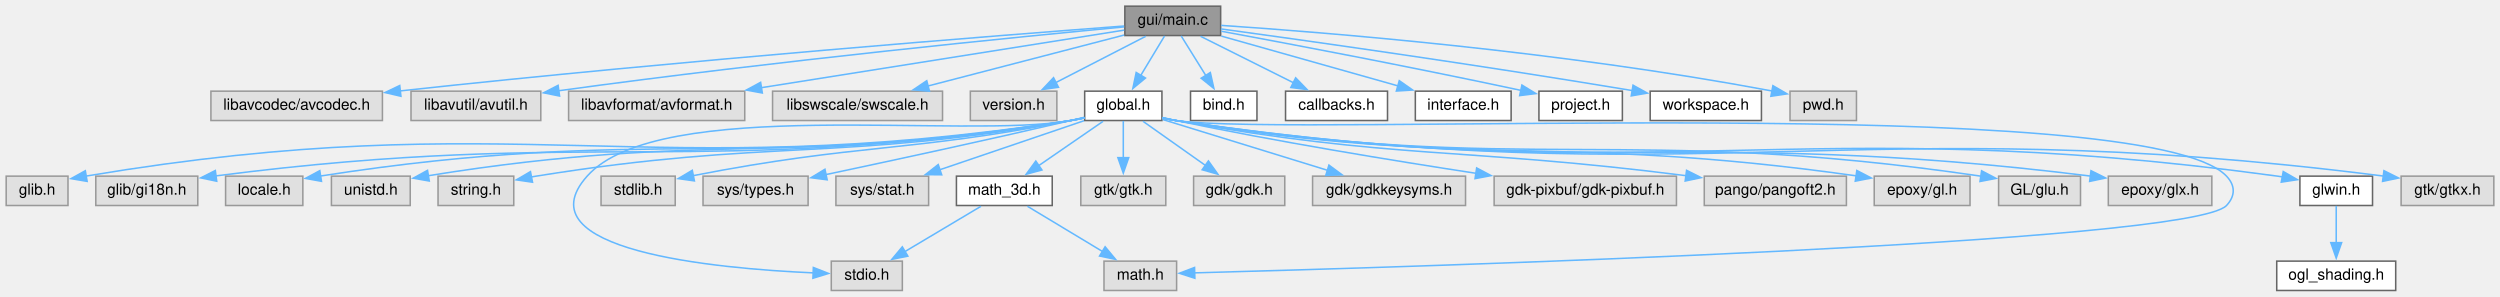
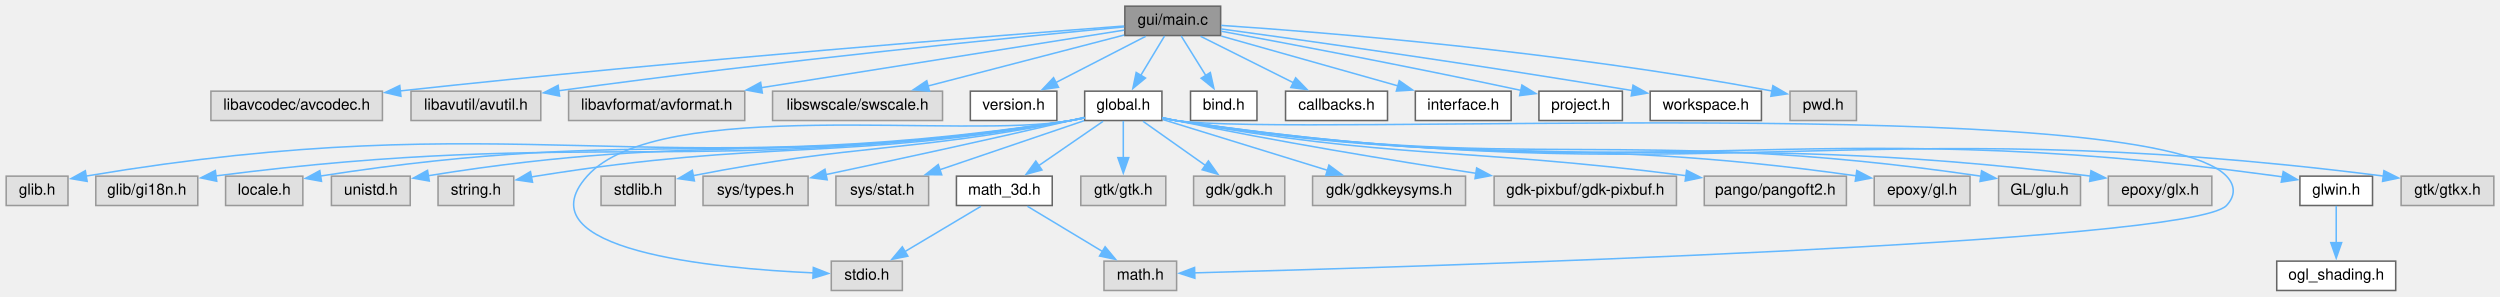
<svg xmlns="http://www.w3.org/2000/svg" xmlns:xlink="http://www.w3.org/1999/xlink" width="1618pt" height="192pt" viewBox="0.00 0.00 1618.00 192.00">
  <g id="graph0" class="graph" transform="scale(1 1) rotate(0) translate(4 188)">
    <g id="Node000001" class="node">
      <g id="a_Node000001">
        <a xlink:title="Initialization of the atomes program   Functions required to read data from the command line.">
          <polygon fill="#999999" stroke="#666666" points="786,-184 724,-184 724,-165 786,-165 786,-184" />
          <text text-anchor="middle" x="755" y="-172" font-family="Helvetica,sans-Serif" font-size="10.00">gui/main.c</text>
        </a>
      </g>
    </g>
    <g id="Node000002" class="node">
      <g id="a_Node000002">
        <a xlink:title=" ">
          <polygon fill="#e0e0e0" stroke="#999999" points="243.5,-129 132.5,-129 132.5,-110 243.5,-110 243.5,-129" />
          <text text-anchor="middle" x="188" y="-117" font-family="Helvetica,sans-Serif" font-size="10.00">libavcodec/avcodec.h</text>
        </a>
      </g>
    </g>
    <g id="edge1_Node000001_Node000002" class="edge">
      <g id="a_edge1_Node000001_Node000002">
        <a xlink:title=" ">
          <path fill="none" stroke="#63b8ff" d="M723.53,-171.17C645.96,-165.32 439.15,-149.15 254.91,-129.16" />
          <polygon fill="#63b8ff" stroke="#63b8ff" points="255.48,-125.7 245.16,-128.1 254.72,-132.66 255.48,-125.7" />
        </a>
      </g>
    </g>
    <g id="Node000003" class="node">
      <g id="a_Node000003">
        <a xlink:title=" ">
          <polygon fill="#e0e0e0" stroke="#999999" points="346,-129 262,-129 262,-110 346,-110 346,-129" />
          <text text-anchor="middle" x="304" y="-117" font-family="Helvetica,sans-Serif" font-size="10.00">libavutil/avutil.h</text>
        </a>
      </g>
    </g>
    <g id="edge2_Node000001_Node000003" class="edge">
      <g id="a_edge2_Node000001_Node000003">
        <a xlink:title=" ">
          <path fill="none" stroke="#63b8ff" d="M723.55,-170.59C657.68,-164.36 500.13,-148.82 357.4,-129.26" />
          <polygon fill="#63b8ff" stroke="#63b8ff" points="358.16,-125.84 347.77,-127.93 357.2,-132.77 358.16,-125.84" />
        </a>
      </g>
    </g>
    <g id="Node000004" class="node">
      <g id="a_Node000004">
        <a xlink:title=" ">
          <polygon fill="#e0e0e0" stroke="#999999" points="478,-129 364,-129 364,-110 478,-110 478,-129" />
          <text text-anchor="middle" x="421" y="-117" font-family="Helvetica,sans-Serif" font-size="10.00">libavformat/avformat.h</text>
        </a>
      </g>
    </g>
    <g id="edge3_Node000001_Node000004" class="edge">
      <g id="a_edge3_Node000001_Node000004">
        <a xlink:title=" ">
          <path fill="none" stroke="#63b8ff" d="M723.58,-168.51C670.09,-160.03 560.2,-142.59 488.61,-131.23" />
          <polygon fill="#63b8ff" stroke="#63b8ff" points="489.38,-127.81 478.96,-129.7 488.28,-134.72 489.38,-127.81" />
        </a>
      </g>
    </g>
    <g id="Node000005" class="node">
      <g id="a_Node000005">
        <a xlink:title=" ">
          <polygon fill="#e0e0e0" stroke="#999999" points="606,-129 496,-129 496,-110 606,-110 606,-129" />
          <text text-anchor="middle" x="551" y="-117" font-family="Helvetica,sans-Serif" font-size="10.00">libswscale/swscale.h</text>
        </a>
      </g>
    </g>
    <g id="edge4_Node000001_Node000005" class="edge">
      <g id="a_edge4_Node000001_Node000005">
        <a xlink:title=" ">
          <path fill="none" stroke="#63b8ff" d="M723.57,-165.33C689.6,-156.51 635.13,-142.36 596.48,-132.32" />
          <polygon fill="#63b8ff" stroke="#63b8ff" points="597.56,-128.98 587,-129.85 595.8,-135.76 597.56,-128.98" />
        </a>
      </g>
    </g>
    <g id="Node000006" class="node">
      <g id="a_Node000006">
-         <a xlink:title=" ">
-           <polygon fill="#e0e0e0" stroke="#999999" points="680,-129 624,-129 624,-110 680,-110 680,-129" />
+         <a xlink:href="../../df/dfc/version_8h.html" target="_top" xlink:title=" ">
+           <polygon fill="white" stroke="#666666" points="680,-129 624,-129 624,-110 680,-110 680,-129" />
          <text text-anchor="middle" x="652" y="-117" font-family="Helvetica,sans-Serif" font-size="10.00">version.h</text>
        </a>
      </g>
    </g>
    <g id="edge5_Node000001_Node000006" class="edge">
      <g id="a_edge5_Node000001_Node000006">
        <a xlink:title=" ">
          <path fill="none" stroke="#63b8ff" d="M737.53,-164.51C721.6,-156.31 697.81,-144.07 679.36,-134.58" />
          <polygon fill="#63b8ff" stroke="#63b8ff" points="681.05,-131.51 670.56,-130.05 677.85,-137.74 681.05,-131.51" />
        </a>
      </g>
    </g>
    <g id="Node000007" class="node">
      <g id="a_Node000007">
        <a xlink:href="../../d2/d49/global_8h.html" target="_top" xlink:title="Global variable declarations   Global convenience function declarations   Global data structure defin...">
          <polygon fill="white" stroke="#666666" points="748,-129 698,-129 698,-110 748,-110 748,-129" />
          <text text-anchor="middle" x="723" y="-117" font-family="Helvetica,sans-Serif" font-size="10.00">global.h</text>
        </a>
      </g>
    </g>
    <g id="edge6_Node000001_Node000007" class="edge">
      <g id="a_edge6_Node000001_Node000007">
        <a xlink:title=" ">
          <path fill="none" stroke="#63b8ff" d="M749.72,-164.75C745.53,-157.81 739.52,-147.86 734.27,-139.16" />
          <polygon fill="#63b8ff" stroke="#63b8ff" points="737.35,-137.49 729.18,-130.74 731.35,-141.11 737.35,-137.49" />
        </a>
      </g>
    </g>
    <g id="Node000030" class="node">
      <g id="a_Node000030">
        <a xlink:href="../../da/dc2/bind_8h.html" target="_top" xlink:title="Binding to the Fortran90 subroutines.">
          <polygon fill="white" stroke="#666666" points="809.5,-129 766.5,-129 766.5,-110 809.5,-110 809.5,-129" />
          <text text-anchor="middle" x="788" y="-117" font-family="Helvetica,sans-Serif" font-size="10.00">bind.h</text>
        </a>
      </g>
    </g>
    <g id="edge31_Node000001_Node000030" class="edge">
      <g id="a_edge31_Node000001_Node000030">
        <a xlink:title=" ">
          <path fill="none" stroke="#63b8ff" d="M760.45,-164.75C764.77,-157.81 770.96,-147.86 776.38,-139.16" />
          <polygon fill="#63b8ff" stroke="#63b8ff" points="779.32,-141.07 781.63,-130.73 773.38,-137.37 779.32,-141.07" />
        </a>
      </g>
    </g>
    <g id="Node000031" class="node">
      <g id="a_Node000031">
        <a xlink:href="../../dd/d49/callbacks_8h.html" target="_top" xlink:title="Callback declarations for main window.">
          <polygon fill="white" stroke="#666666" points="894,-129 828,-129 828,-110 894,-110 894,-129" />
          <text text-anchor="middle" x="861" y="-117" font-family="Helvetica,sans-Serif" font-size="10.00">callbacks.h</text>
        </a>
      </g>
    </g>
    <g id="edge32_Node000001_Node000031" class="edge">
      <g id="a_edge32_Node000001_Node000031">
        <a xlink:title=" ">
          <path fill="none" stroke="#63b8ff" d="M772.98,-164.51C789.45,-156.27 814.09,-143.96 833.11,-134.45" />
          <polygon fill="#63b8ff" stroke="#63b8ff" points="834.55,-137.64 841.93,-130.03 831.42,-131.38 834.55,-137.64" />
        </a>
      </g>
    </g>
    <g id="Node000032" class="node">
      <g id="a_Node000032">
        <a xlink:href="../../d4/da9/interface_8h.html" target="_top" xlink:title="Messaging function declarations.">
          <polygon fill="white" stroke="#666666" points="974,-129 912,-129 912,-110 974,-110 974,-129" />
          <text text-anchor="middle" x="943" y="-117" font-family="Helvetica,sans-Serif" font-size="10.00">interface.h</text>
        </a>
      </g>
    </g>
    <g id="edge33_Node000001_Node000032" class="edge">
      <g id="a_edge33_Node000001_Node000032">
        <a xlink:title=" ">
          <path fill="none" stroke="#63b8ff" d="M786.47,-164.63C817.88,-155.77 866.33,-142.11 901.01,-132.34" />
          <polygon fill="#63b8ff" stroke="#63b8ff" points="901.61,-135.8 910.29,-129.72 899.71,-129.07 901.61,-135.8" />
        </a>
      </g>
    </g>
    <g id="Node000033" class="node">
      <g id="a_Node000033">
        <a xlink:href="../../dc/d8d/project_8h.html" target="_top" xlink:title="Function declarations for reading atomes project file   Function declarations for saving atomes proje...">
          <polygon fill="white" stroke="#666666" points="1046,-129 992,-129 992,-110 1046,-110 1046,-129" />
          <text text-anchor="middle" x="1019" y="-117" font-family="Helvetica,sans-Serif" font-size="10.00">project.h</text>
        </a>
      </g>
    </g>
    <g id="edge34_Node000001_Node000033" class="edge">
      <g id="a_edge34_Node000001_Node000033">
        <a xlink:title=" ">
          <path fill="none" stroke="#63b8ff" d="M786.43,-167.77C828.41,-160.03 905.37,-145.53 980.45,-129.49" />
          <polygon fill="#63b8ff" stroke="#63b8ff" points="980.99,-132.95 990.03,-127.43 979.52,-126.11 980.99,-132.95" />
        </a>
      </g>
    </g>
    <g id="Node000034" class="node">
      <g id="a_Node000034">
        <a xlink:href="../../d4/de6/workspace_8h.html" target="_top" xlink:title="Function declarations for workspace managment.">
          <polygon fill="white" stroke="#666666" points="1136,-129 1064,-129 1064,-110 1136,-110 1136,-129" />
          <text text-anchor="middle" x="1100" y="-117" font-family="Helvetica,sans-Serif" font-size="10.00">workspace.h</text>
        </a>
      </g>
    </g>
    <g id="edge35_Node000001_Node000034" class="edge">
      <g id="a_edge35_Node000001_Node000034">
        <a xlink:title=" ">
          <path fill="none" stroke="#63b8ff" d="M786.16,-169.29C838.82,-162.09 949.02,-146.63 1052.4,-129.38" />
          <polygon fill="#63b8ff" stroke="#63b8ff" points="1052.9,-132.85 1062.18,-127.74 1051.74,-125.94 1052.9,-132.85" />
        </a>
      </g>
    </g>
    <g id="Node000035" class="node">
      <g id="a_Node000035">
        <a xlink:title=" ">
          <polygon fill="#e0e0e0" stroke="#999999" points="1197.5,-129 1154.5,-129 1154.5,-110 1197.5,-110 1197.5,-129" />
          <text text-anchor="middle" x="1176" y="-117" font-family="Helvetica,sans-Serif" font-size="10.00">pwd.h</text>
        </a>
      </g>
    </g>
    <g id="edge36_Node000001_Node000035" class="edge">
      <g id="a_edge36_Node000001_Node000035">
        <a xlink:title=" ">
          <path fill="none" stroke="#63b8ff" d="M786.34,-171.57C851.13,-167.23 1004.63,-155.13 1142.89,-129.1" />
          <polygon fill="#63b8ff" stroke="#63b8ff" points="1143.43,-132.56 1152.6,-127.24 1142.12,-125.69 1143.43,-132.56" />
        </a>
      </g>
    </g>
    <g id="Node000008" class="node">
      <g id="a_Node000008">
        <a xlink:title=" ">
          <polygon fill="#e0e0e0" stroke="#999999" points="40,-74 0,-74 0,-55 40,-55 40,-74" />
          <text text-anchor="middle" x="20" y="-62" font-family="Helvetica,sans-Serif" font-size="10.00">glib.h</text>
        </a>
      </g>
    </g>
    <g id="edge7_Node000007_Node000008" class="edge">
      <g id="a_edge7_Node000007_Node000008">
        <a xlink:title=" ">
          <path fill="none" stroke="#63b8ff" d="M697.86,-111.65C694.89,-111.01 691.89,-110.44 689,-110 411.04,-67.82 331.84,-120.95 51.79,-74.06" />
          <polygon fill="#63b8ff" stroke="#63b8ff" points="52.4,-70.61 41.95,-72.38 51.22,-77.51 52.4,-70.61" />
        </a>
      </g>
    </g>
    <g id="Node000009" class="node">
      <g id="a_Node000009">
        <a xlink:title=" ">
          <polygon fill="#e0e0e0" stroke="#999999" points="124,-74 58,-74 58,-55 124,-55 124,-74" />
          <text text-anchor="middle" x="91" y="-62" font-family="Helvetica,sans-Serif" font-size="10.00">glib/gi18n.h</text>
        </a>
      </g>
    </g>
    <g id="edge8_Node000007_Node000009" class="edge">
      <g id="a_edge8_Node000007_Node000009">
        <a xlink:title=" ">
          <path fill="none" stroke="#63b8ff" d="M697.85,-111.68C694.88,-111.03 691.89,-110.45 689,-110 448.04,-72.39 380.5,-105.6 135.81,-74.18" />
          <polygon fill="#63b8ff" stroke="#63b8ff" points="136.27,-70.71 125.9,-72.88 135.36,-77.65 136.27,-70.71" />
        </a>
      </g>
    </g>
    <g id="Node000010" class="node">
      <g id="a_Node000010">
        <a xlink:title=" ">
          <polygon fill="#e0e0e0" stroke="#999999" points="192,-74 142,-74 142,-55 192,-55 192,-74" />
          <text text-anchor="middle" x="167" y="-62" font-family="Helvetica,sans-Serif" font-size="10.00">locale.h</text>
        </a>
      </g>
    </g>
    <g id="edge9_Node000007_Node000010" class="edge">
      <g id="a_edge9_Node000007_Node000010">
        <a xlink:title=" ">
          <path fill="none" stroke="#63b8ff" d="M697.85,-111.7C694.88,-111.05 691.88,-110.46 689,-110 477.95,-76.09 417.77,-107.39 203.47,-74.09" />
          <polygon fill="#63b8ff" stroke="#63b8ff" points="204.07,-70.65 193.65,-72.54 202.97,-77.56 204.07,-70.65" />
        </a>
      </g>
    </g>
    <g id="Node000011" class="node">
      <g id="a_Node000011">
        <a xlink:title=" ">
          <polygon fill="#e0e0e0" stroke="#999999" points="261.5,-74 210.5,-74 210.5,-55 261.5,-55 261.5,-74" />
          <text text-anchor="middle" x="236" y="-62" font-family="Helvetica,sans-Serif" font-size="10.00">unistd.h</text>
        </a>
      </g>
    </g>
    <g id="edge10_Node000007_Node000011" class="edge">
      <g id="a_edge10_Node000007_Node000011">
        <a xlink:title=" ">
          <path fill="none" stroke="#63b8ff" d="M697.84,-111.74C694.88,-111.08 691.88,-110.48 689,-110 508.24,-79.84 456.37,-103.79 273.02,-74.26" />
          <polygon fill="#63b8ff" stroke="#63b8ff" points="273.83,-70.84 263.39,-72.67 272.69,-77.75 273.83,-70.84" />
        </a>
      </g>
    </g>
    <g id="Node000012" class="node">
      <g id="a_Node000012">
        <a xlink:title=" ">
          <polygon fill="#e0e0e0" stroke="#999999" points="328.5,-74 279.5,-74 279.5,-55 328.5,-55 328.5,-74" />
          <text text-anchor="middle" x="304" y="-62" font-family="Helvetica,sans-Serif" font-size="10.00">string.h</text>
        </a>
      </g>
    </g>
    <g id="edge11_Node000007_Node000012" class="edge">
      <g id="a_edge11_Node000007_Node000012">
        <a xlink:title=" ">
          <path fill="none" stroke="#63b8ff" d="M697.83,-111.79C694.87,-111.12 691.88,-110.51 689,-110 536.74,-83.18 495.65,-98.5 343,-74 341.98,-73.84 340.95,-73.66 339.91,-73.48" />
          <polygon fill="#63b8ff" stroke="#63b8ff" points="340.65,-70.06 330.17,-71.6 339.32,-76.93 340.65,-70.06" />
        </a>
      </g>
    </g>
    <g id="Node000013" class="node">
      <g id="a_Node000013">
        <a xlink:title=" ">
          <polygon fill="#e0e0e0" stroke="#999999" points="580,-19 534,-19 534,0 580,0 580,-19" />
          <text text-anchor="middle" x="557" y="-7" font-family="Helvetica,sans-Serif" font-size="10.00">stdio.h</text>
        </a>
      </g>
    </g>
    <g id="edge12_Node000007_Node000013" class="edge">
      <g id="a_edge12_Node000007_Node000013">
        <a xlink:title=" ">
          <path fill="none" stroke="#63b8ff" d="M697.83,-111.82C694.86,-111.15 691.87,-110.52 689,-110 620.11,-97.48 422.59,-126.26 376,-74 333.11,-25.9 458.51,-14.23 522.26,-11.4" />
          <polygon fill="#63b8ff" stroke="#63b8ff" points="522.39,-14.9 532.25,-11.02 522.12,-7.91 522.39,-14.9" />
        </a>
      </g>
    </g>
    <g id="Node000014" class="node">
      <g id="a_Node000014">
        <a xlink:title=" ">
          <polygon fill="#e0e0e0" stroke="#999999" points="433,-74 385,-74 385,-55 433,-55 433,-74" />
          <text text-anchor="middle" x="409" y="-62" font-family="Helvetica,sans-Serif" font-size="10.00">stdlib.h</text>
        </a>
      </g>
    </g>
    <g id="edge13_Node000007_Node000014" class="edge">
      <g id="a_edge13_Node000007_Node000014">
        <a xlink:title=" ">
          <path fill="none" stroke="#63b8ff" d="M697.81,-111.9C694.85,-111.22 691.87,-110.57 689,-110 583.67,-89.21 552.74,-95.42 444.52,-74.31" />
          <polygon fill="#63b8ff" stroke="#63b8ff" points="445.42,-70.92 434.93,-72.4 444.05,-77.79 445.42,-70.92" />
        </a>
      </g>
    </g>
    <g id="Node000015" class="node">
      <g id="a_Node000015">
        <a xlink:title=" ">
          <polygon fill="#e0e0e0" stroke="#999999" points="519,-74 451,-74 451,-55 519,-55 519,-74" />
          <text text-anchor="middle" x="485" y="-62" font-family="Helvetica,sans-Serif" font-size="10.00">sys/types.h</text>
        </a>
      </g>
    </g>
    <g id="edge14_Node000007_Node000015" class="edge">
      <g id="a_edge14_Node000007_Node000015">
        <a xlink:title=" ">
          <path fill="none" stroke="#63b8ff" d="M697.77,-112.1C694.82,-111.38 691.84,-110.67 689,-110 634.64,-97.28 571.85,-83.76 530.45,-75" />
          <polygon fill="#63b8ff" stroke="#63b8ff" points="531.35,-71.62 520.84,-72.98 529.9,-78.47 531.35,-71.62" />
        </a>
      </g>
    </g>
    <g id="Node000016" class="node">
      <g id="a_Node000016">
        <a xlink:title=" ">
          <polygon fill="#e0e0e0" stroke="#999999" points="597,-74 537,-74 537,-55 597,-55 597,-74" />
          <text text-anchor="middle" x="567" y="-62" font-family="Helvetica,sans-Serif" font-size="10.00">sys/stat.h</text>
        </a>
      </g>
    </g>
    <g id="edge15_Node000007_Node000016" class="edge">
      <g id="a_edge15_Node000007_Node000016">
        <a xlink:title=" ">
          <path fill="none" stroke="#63b8ff" d="M697.59,-109.87C672.28,-101.27 633.16,-87.98 604.33,-78.18" />
          <polygon fill="#63b8ff" stroke="#63b8ff" points="605.47,-74.87 594.88,-74.97 603.22,-81.5 605.47,-74.87" />
        </a>
      </g>
    </g>
    <g id="Node000017" class="node">
      <g id="a_Node000017">
        <a xlink:title=" ">
          <polygon fill="#e0e0e0" stroke="#999999" points="757.5,-19 710.5,-19 710.5,0 757.5,0 757.5,-19" />
          <text text-anchor="middle" x="734" y="-7" font-family="Helvetica,sans-Serif" font-size="10.00">math.h</text>
        </a>
      </g>
    </g>
    <g id="edge16_Node000007_Node000017" class="edge">
      <g id="a_edge16_Node000007_Node000017">
        <a xlink:title=" ">
          <path fill="none" stroke="#63b8ff" d="M748.14,-111.64C751.11,-111 754.11,-110.43 757,-110 831.82,-98.77 1384.93,-128.9 1437,-74 1442.81,-67.87 1442.78,-61.16 1437,-55 1413.9,-30.39 907.62,-15.13 768.88,-11.4" />
          <polygon fill="#63b8ff" stroke="#63b8ff" points="769.31,-7.91 759.22,-11.14 769.12,-14.9 769.31,-7.91" />
        </a>
      </g>
    </g>
    <g id="Node000018" class="node">
      <g id="a_Node000018">
        <a xlink:title=" ">
          <polygon fill="#e0e0e0" stroke="#999999" points="750.5,-74 695.5,-74 695.5,-55 750.5,-55 750.5,-74" />
          <text text-anchor="middle" x="723" y="-62" font-family="Helvetica,sans-Serif" font-size="10.00">gtk/gtk.h</text>
        </a>
      </g>
    </g>
    <g id="edge17_Node000007_Node000018" class="edge">
      <g id="a_edge17_Node000007_Node000018">
        <a xlink:title=" ">
          <path fill="none" stroke="#63b8ff" d="M723,-109.75C723,-103.27 723,-94.16 723,-85.9" />
          <polygon fill="#63b8ff" stroke="#63b8ff" points="726.5,-85.96 723,-75.96 719.5,-85.96 726.5,-85.96" />
        </a>
      </g>
    </g>
    <g id="Node000019" class="node">
      <g id="a_Node000019">
        <a xlink:title=" ">
          <polygon fill="#e0e0e0" stroke="#999999" points="827.5,-74 768.5,-74 768.5,-55 827.5,-55 827.5,-74" />
          <text text-anchor="middle" x="798" y="-62" font-family="Helvetica,sans-Serif" font-size="10.00">gdk/gdk.h</text>
        </a>
      </g>
    </g>
    <g id="edge18_Node000007_Node000019" class="edge">
      <g id="a_edge18_Node000007_Node000019">
        <a xlink:title=" ">
          <path fill="none" stroke="#63b8ff" d="M735.72,-109.51C746.78,-101.7 763.04,-90.21 776.17,-80.93" />
          <polygon fill="#63b8ff" stroke="#63b8ff" points="778.08,-83.86 784.23,-75.23 774.04,-78.14 778.08,-83.86" />
        </a>
      </g>
    </g>
    <g id="Node000020" class="node">
      <g id="a_Node000020">
        <a xlink:title=" ">
          <polygon fill="#e0e0e0" stroke="#999999" points="944.5,-74 845.5,-74 845.5,-55 944.5,-55 944.5,-74" />
          <text text-anchor="middle" x="895" y="-62" font-family="Helvetica,sans-Serif" font-size="10.00">gdk/gdkkeysyms.h</text>
        </a>
      </g>
    </g>
    <g id="edge19_Node000007_Node000020" class="edge">
      <g id="a_edge19_Node000007_Node000020">
        <a xlink:title=" ">
          <path fill="none" stroke="#63b8ff" d="M748.38,-110.68C776.59,-101.99 822.5,-87.84 855.44,-77.69" />
          <polygon fill="#63b8ff" stroke="#63b8ff" points="856.09,-81.15 864.62,-74.86 854.03,-74.46 856.09,-81.15" />
        </a>
      </g>
    </g>
    <g id="Node000021" class="node">
      <g id="a_Node000021">
        <a xlink:title=" ">
          <polygon fill="#e0e0e0" stroke="#999999" points="1081,-74 963,-74 963,-55 1081,-55 1081,-74" />
          <text text-anchor="middle" x="1022" y="-62" font-family="Helvetica,sans-Serif" font-size="10.00">gdk-pixbuf/gdk-pixbuf.h</text>
        </a>
      </g>
    </g>
    <g id="edge20_Node000007_Node000021" class="edge">
      <g id="a_edge20_Node000007_Node000021">
        <a xlink:title=" ">
          <path fill="none" stroke="#63b8ff" d="M748.2,-111.97C751.16,-111.27 754.14,-110.6 757,-110 822.55,-96.32 897.91,-83.99 951.46,-75.8" />
          <polygon fill="#63b8ff" stroke="#63b8ff" points="951.69,-79.31 961.05,-74.34 950.64,-72.39 951.69,-79.31" />
        </a>
      </g>
    </g>
    <g id="Node000022" class="node">
      <g id="a_Node000022">
        <a xlink:title=" ">
          <polygon fill="#e0e0e0" stroke="#999999" points="1191,-74 1099,-74 1099,-55 1191,-55 1191,-74" />
          <text text-anchor="middle" x="1145" y="-62" font-family="Helvetica,sans-Serif" font-size="10.00">pango/pangoft2.h</text>
        </a>
      </g>
    </g>
    <g id="edge21_Node000007_Node000022" class="edge">
      <g id="a_edge21_Node000007_Node000022">
        <a xlink:title=" ">
          <path fill="none" stroke="#63b8ff" d="M748.17,-111.8C751.13,-111.13 754.12,-110.51 757,-110 899.98,-84.52 940.44,-92.93 1087.28,-74.29" />
          <polygon fill="#63b8ff" stroke="#63b8ff" points="1087.54,-77.78 1097.01,-73.03 1086.64,-70.84 1087.54,-77.78" />
        </a>
      </g>
    </g>
    <g id="Node000023" class="node">
      <g id="a_Node000023">
        <a xlink:title=" ">
          <polygon fill="#e0e0e0" stroke="#999999" points="1271,-74 1209,-74 1209,-55 1271,-55 1271,-74" />
          <text text-anchor="middle" x="1240" y="-62" font-family="Helvetica,sans-Serif" font-size="10.00">epoxy/gl.h</text>
        </a>
      </g>
    </g>
    <g id="edge22_Node000007_Node000023" class="edge">
      <g id="a_edge22_Node000007_Node000023">
        <a xlink:title=" ">
          <path fill="none" stroke="#63b8ff" d="M748.15,-111.72C751.12,-111.07 754.12,-110.47 757,-110 948.3,-78.53 1002.54,-101.69 1197.42,-74.18" />
          <polygon fill="#63b8ff" stroke="#63b8ff" points="1197.73,-77.67 1207.13,-72.78 1196.73,-70.74 1197.73,-77.67" />
        </a>
      </g>
    </g>
    <g id="Node000024" class="node">
      <g id="a_Node000024">
        <a xlink:title=" ">
          <polygon fill="#e0e0e0" stroke="#999999" points="1342.5,-74 1289.5,-74 1289.5,-55 1342.5,-55 1342.5,-74" />
          <text text-anchor="middle" x="1316" y="-62" font-family="Helvetica,sans-Serif" font-size="10.00">GL/glu.h</text>
        </a>
      </g>
    </g>
    <g id="edge23_Node000007_Node000024" class="edge">
      <g id="a_edge23_Node000007_Node000024">
        <a xlink:title=" ">
          <path fill="none" stroke="#63b8ff" d="M748.15,-111.69C751.12,-111.04 754.12,-110.46 757,-110 983.54,-74.17 1047.64,-107.8 1278.25,-73.96" />
          <polygon fill="#63b8ff" stroke="#63b8ff" points="1278.49,-77.47 1287.86,-72.53 1277.45,-70.54 1278.49,-77.47" />
        </a>
      </g>
    </g>
    <g id="Node000025" class="node">
      <g id="a_Node000025">
        <a xlink:title=" ">
          <polygon fill="#e0e0e0" stroke="#999999" points="1427.5,-74 1360.5,-74 1360.5,-55 1427.5,-55 1427.5,-74" />
          <text text-anchor="middle" x="1394" y="-62" font-family="Helvetica,sans-Serif" font-size="10.00">epoxy/glx.h</text>
        </a>
      </g>
    </g>
    <g id="edge24_Node000007_Node000025" class="edge">
      <g id="a_edge24_Node000007_Node000025">
        <a xlink:title=" ">
          <path fill="none" stroke="#63b8ff" d="M748.15,-111.66C751.11,-111.02 754.11,-110.44 757,-110 1014.7,-70.33 1086.65,-106.66 1348.85,-74.06" />
          <polygon fill="#63b8ff" stroke="#63b8ff" points="1349.29,-77.53 1358.77,-72.8 1348.41,-70.59 1349.29,-77.53" />
        </a>
      </g>
    </g>
    <g id="Node000026" class="node">
      <g id="a_Node000026">
        <a xlink:href="../../dc/db0/math__3d_8h.html" target="_top" xlink:title="Functions for OpenGL math.">
          <polygon fill="white" stroke="#666666" points="677,-74 615,-74 615,-55 677,-55 677,-74" />
          <text text-anchor="middle" x="646" y="-62" font-family="Helvetica,sans-Serif" font-size="10.00">math_3d.h</text>
        </a>
      </g>
    </g>
    <g id="edge25_Node000007_Node000026" class="edge">
      <g id="a_edge25_Node000007_Node000026">
        <a xlink:title=" ">
          <path fill="none" stroke="#63b8ff" d="M709.94,-109.51C698.48,-101.62 681.57,-89.98 668.02,-80.65" />
          <polygon fill="#63b8ff" stroke="#63b8ff" points="670.34,-78 660.12,-75.22 666.37,-83.77 670.34,-78" />
        </a>
      </g>
    </g>
    <g id="Node000027" class="node">
      <g id="a_Node000027">
        <a xlink:href="../../da/d7e/glwin_8h.html" target="_top" xlink:title="Variable declarations related the OpenGL window   Data structure declarations related the OpenGL wind...">
          <polygon fill="white" stroke="#666666" points="1531.5,-74 1484.5,-74 1484.5,-55 1531.5,-55 1531.5,-74" />
          <text text-anchor="middle" x="1508" y="-62" font-family="Helvetica,sans-Serif" font-size="10.00">glwin.h</text>
        </a>
      </g>
    </g>
    <g id="edge28_Node000007_Node000027" class="edge">
      <g id="a_edge28_Node000007_Node000027">
        <a xlink:title=" ">
          <path fill="none" stroke="#63b8ff" d="M748.14,-111.64C751.11,-111 754.11,-110.43 757,-110 1070.84,-63.3 1155.61,-116.78 1470,-74 1471.03,-73.86 1472.06,-73.71 1473.11,-73.54" />
          <polygon fill="#63b8ff" stroke="#63b8ff" points="1473.72,-76.99 1482.91,-71.71 1472.43,-70.11 1473.72,-76.99" />
        </a>
      </g>
    </g>
    <g id="Node000029" class="node">
      <g id="a_Node000029">
        <a xlink:title=" ">
          <polygon fill="#e0e0e0" stroke="#999999" points="1610,-74 1550,-74 1550,-55 1610,-55 1610,-74" />
          <text text-anchor="middle" x="1580" y="-62" font-family="Helvetica,sans-Serif" font-size="10.00">gtk/gtkx.h</text>
        </a>
      </g>
    </g>
    <g id="edge30_Node000007_Node000029" class="edge">
      <g id="a_edge30_Node000007_Node000029">
        <a xlink:title=" ">
          <path fill="none" stroke="#63b8ff" d="M748.14,-111.62C751.11,-110.99 754.11,-110.42 757,-110 1098.42,-59.99 1193.12,-118.03 1538.51,-74.06" />
          <polygon fill="#63b8ff" stroke="#63b8ff" points="1538.89,-77.55 1548.35,-72.79 1537.99,-70.6 1538.89,-77.55" />
        </a>
      </g>
    </g>
    <g id="edge27_Node000026_Node000013" class="edge">
      <g id="a_edge27_Node000026_Node000013">
        <a xlink:title=" ">
          <path fill="none" stroke="#63b8ff" d="M630.9,-54.51C617.4,-46.47 597.35,-34.53 581.54,-25.11" />
          <polygon fill="#63b8ff" stroke="#63b8ff" points="583.56,-22.24 573.18,-20.13 579.98,-28.26 583.56,-22.24" />
        </a>
      </g>
    </g>
    <g id="edge26_Node000026_Node000017" class="edge">
      <g id="a_edge26_Node000026_Node000017">
        <a xlink:title=" ">
          <path fill="none" stroke="#63b8ff" d="M660.93,-54.51C674.28,-46.47 694.11,-34.53 709.74,-25.11" />
          <polygon fill="#63b8ff" stroke="#63b8ff" points="711.24,-28.3 718,-20.14 707.62,-22.3 711.24,-28.3" />
        </a>
      </g>
    </g>
    <g id="Node000028" class="node">
      <g id="a_Node000028">
        <a xlink:href="../../d5/d9e/ogl__shading_8h.html" target="_top" xlink:title="Variable declarations related to GLSL programs   Data structure declarations related to GLSL programs...">
          <polygon fill="white" stroke="#666666" points="1546.5,-19 1469.5,-19 1469.5,0 1546.5,0 1546.5,-19" />
          <text text-anchor="middle" x="1508" y="-7" font-family="Helvetica,sans-Serif" font-size="10.00">ogl_shading.h</text>
        </a>
      </g>
    </g>
    <g id="edge29_Node000027_Node000028" class="edge">
      <g id="a_edge29_Node000027_Node000028">
        <a xlink:title=" ">
          <path fill="none" stroke="#63b8ff" d="M1508,-54.75C1508,-48.27 1508,-39.16 1508,-30.9" />
          <polygon fill="#63b8ff" stroke="#63b8ff" points="1511.5,-30.96 1508,-20.96 1504.5,-30.96 1511.5,-30.96" />
        </a>
      </g>
    </g>
  </g>
</svg>
